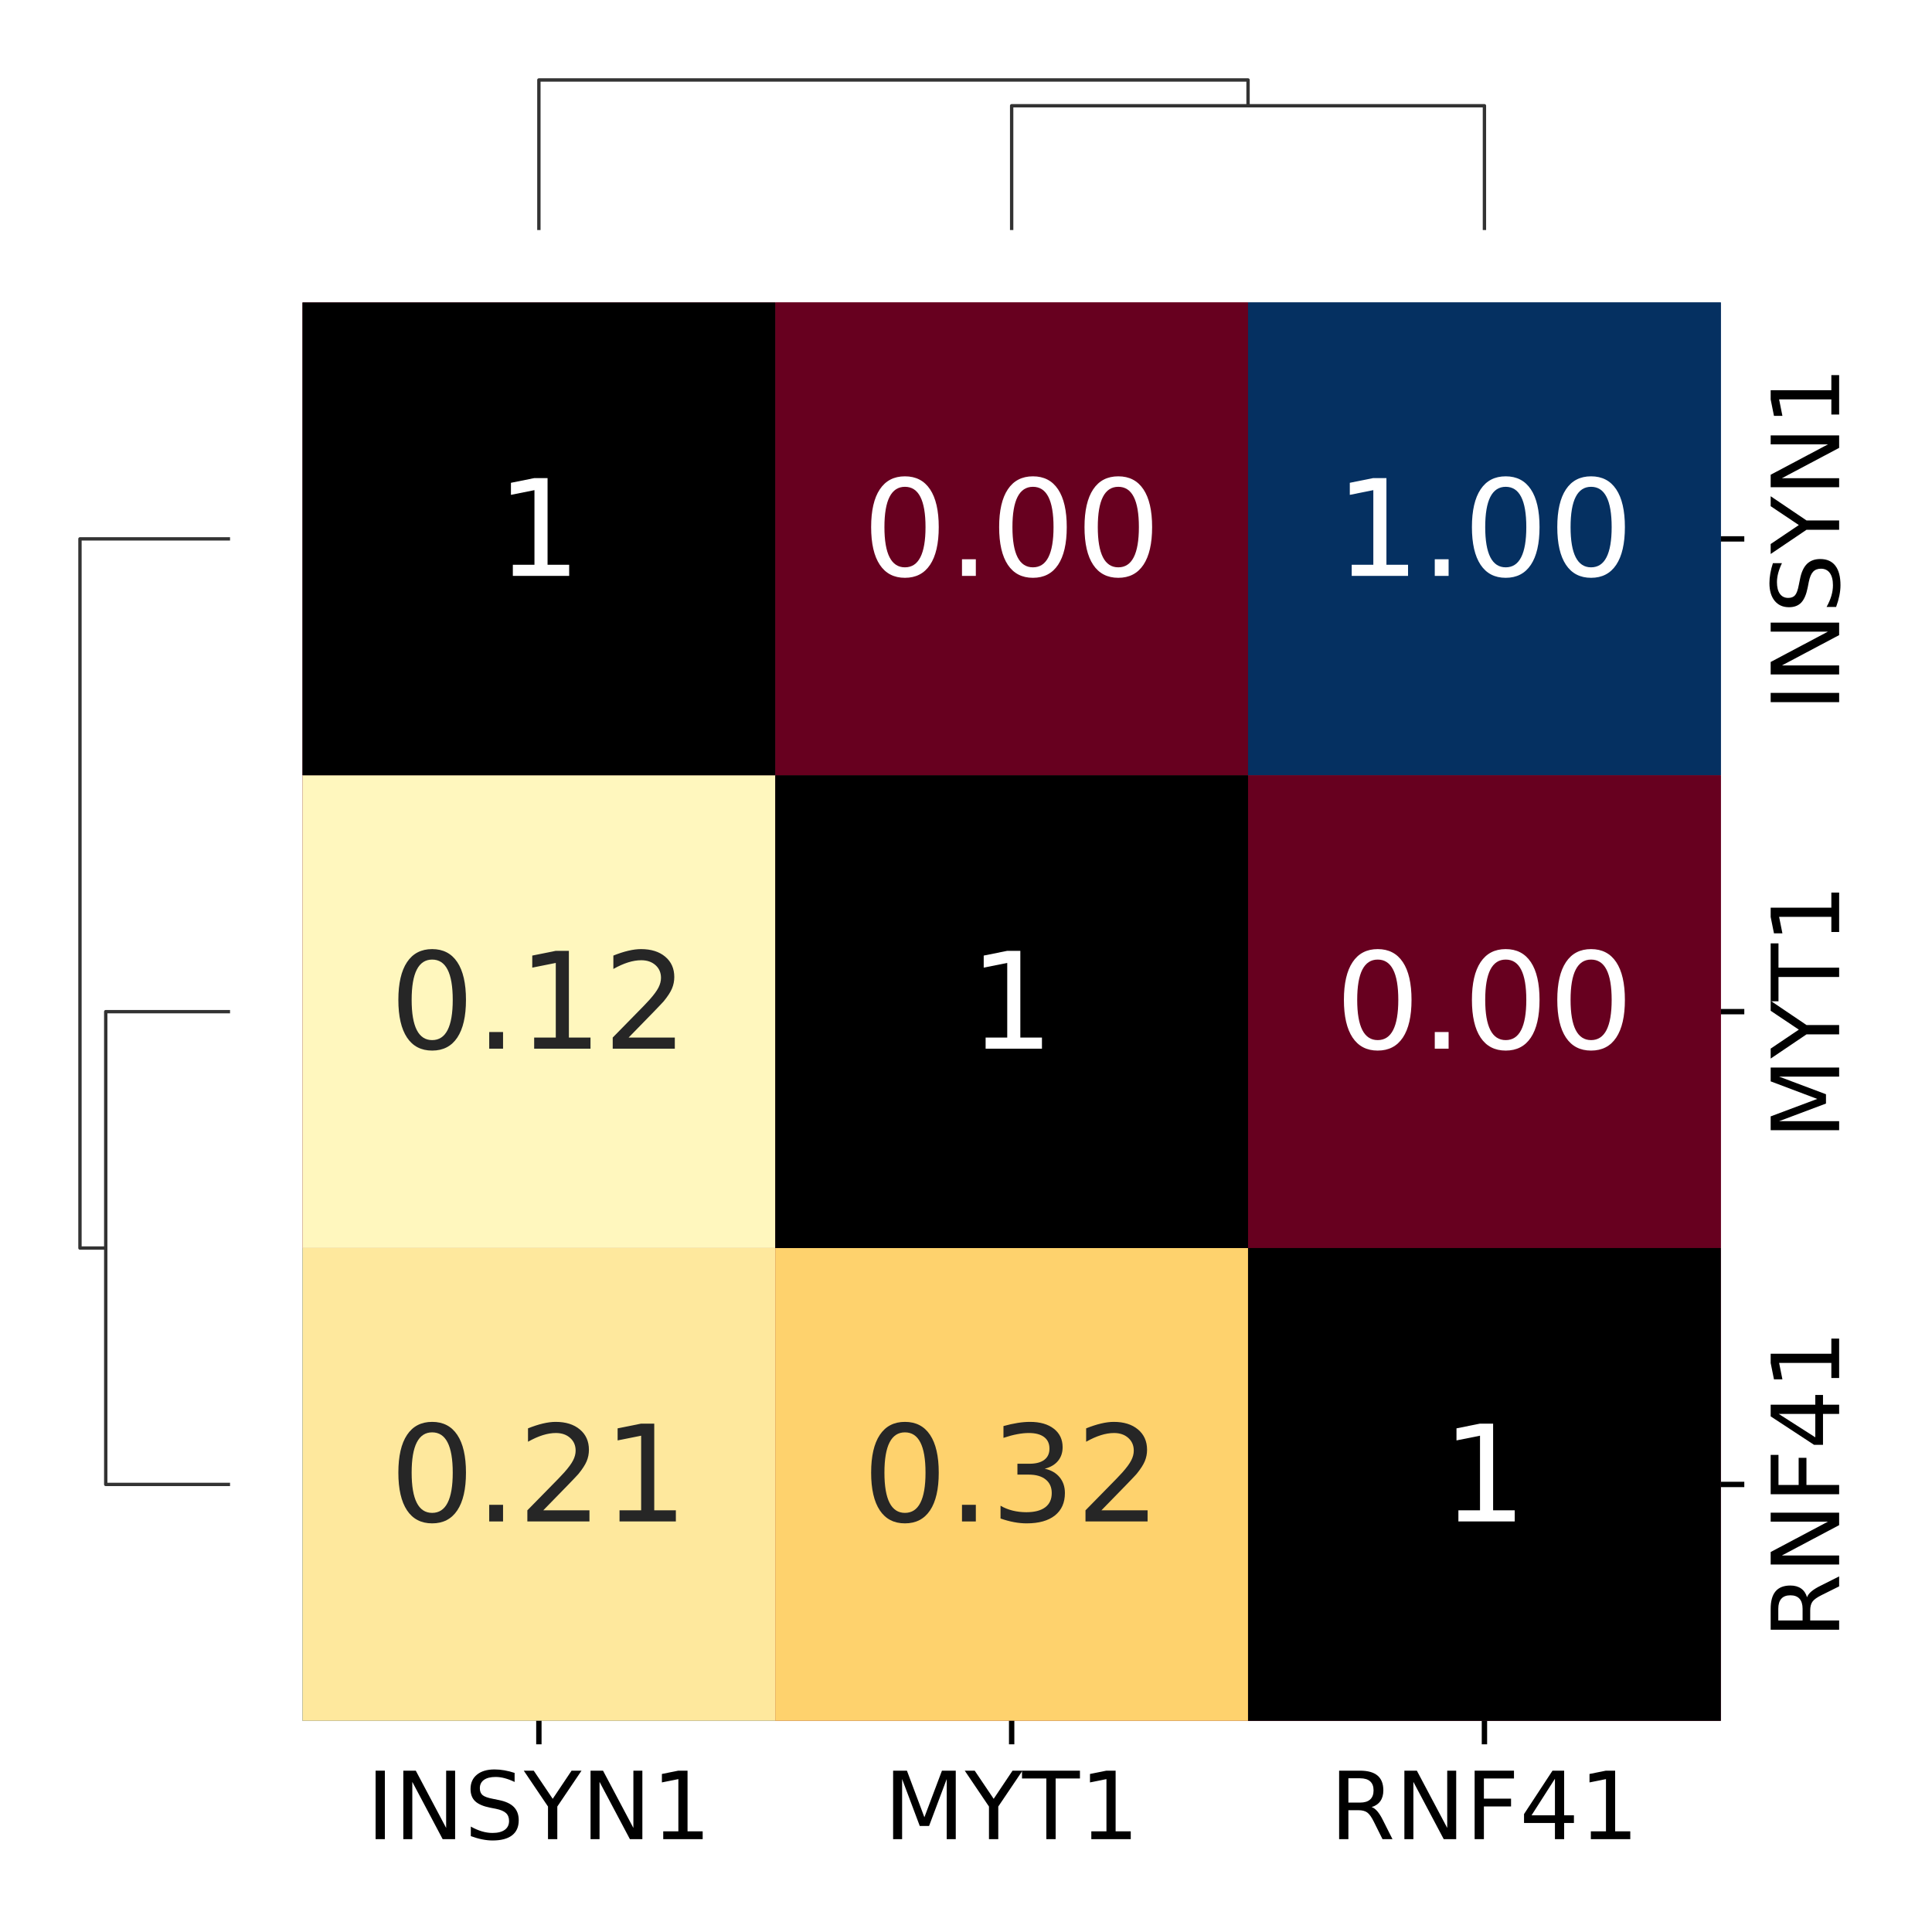
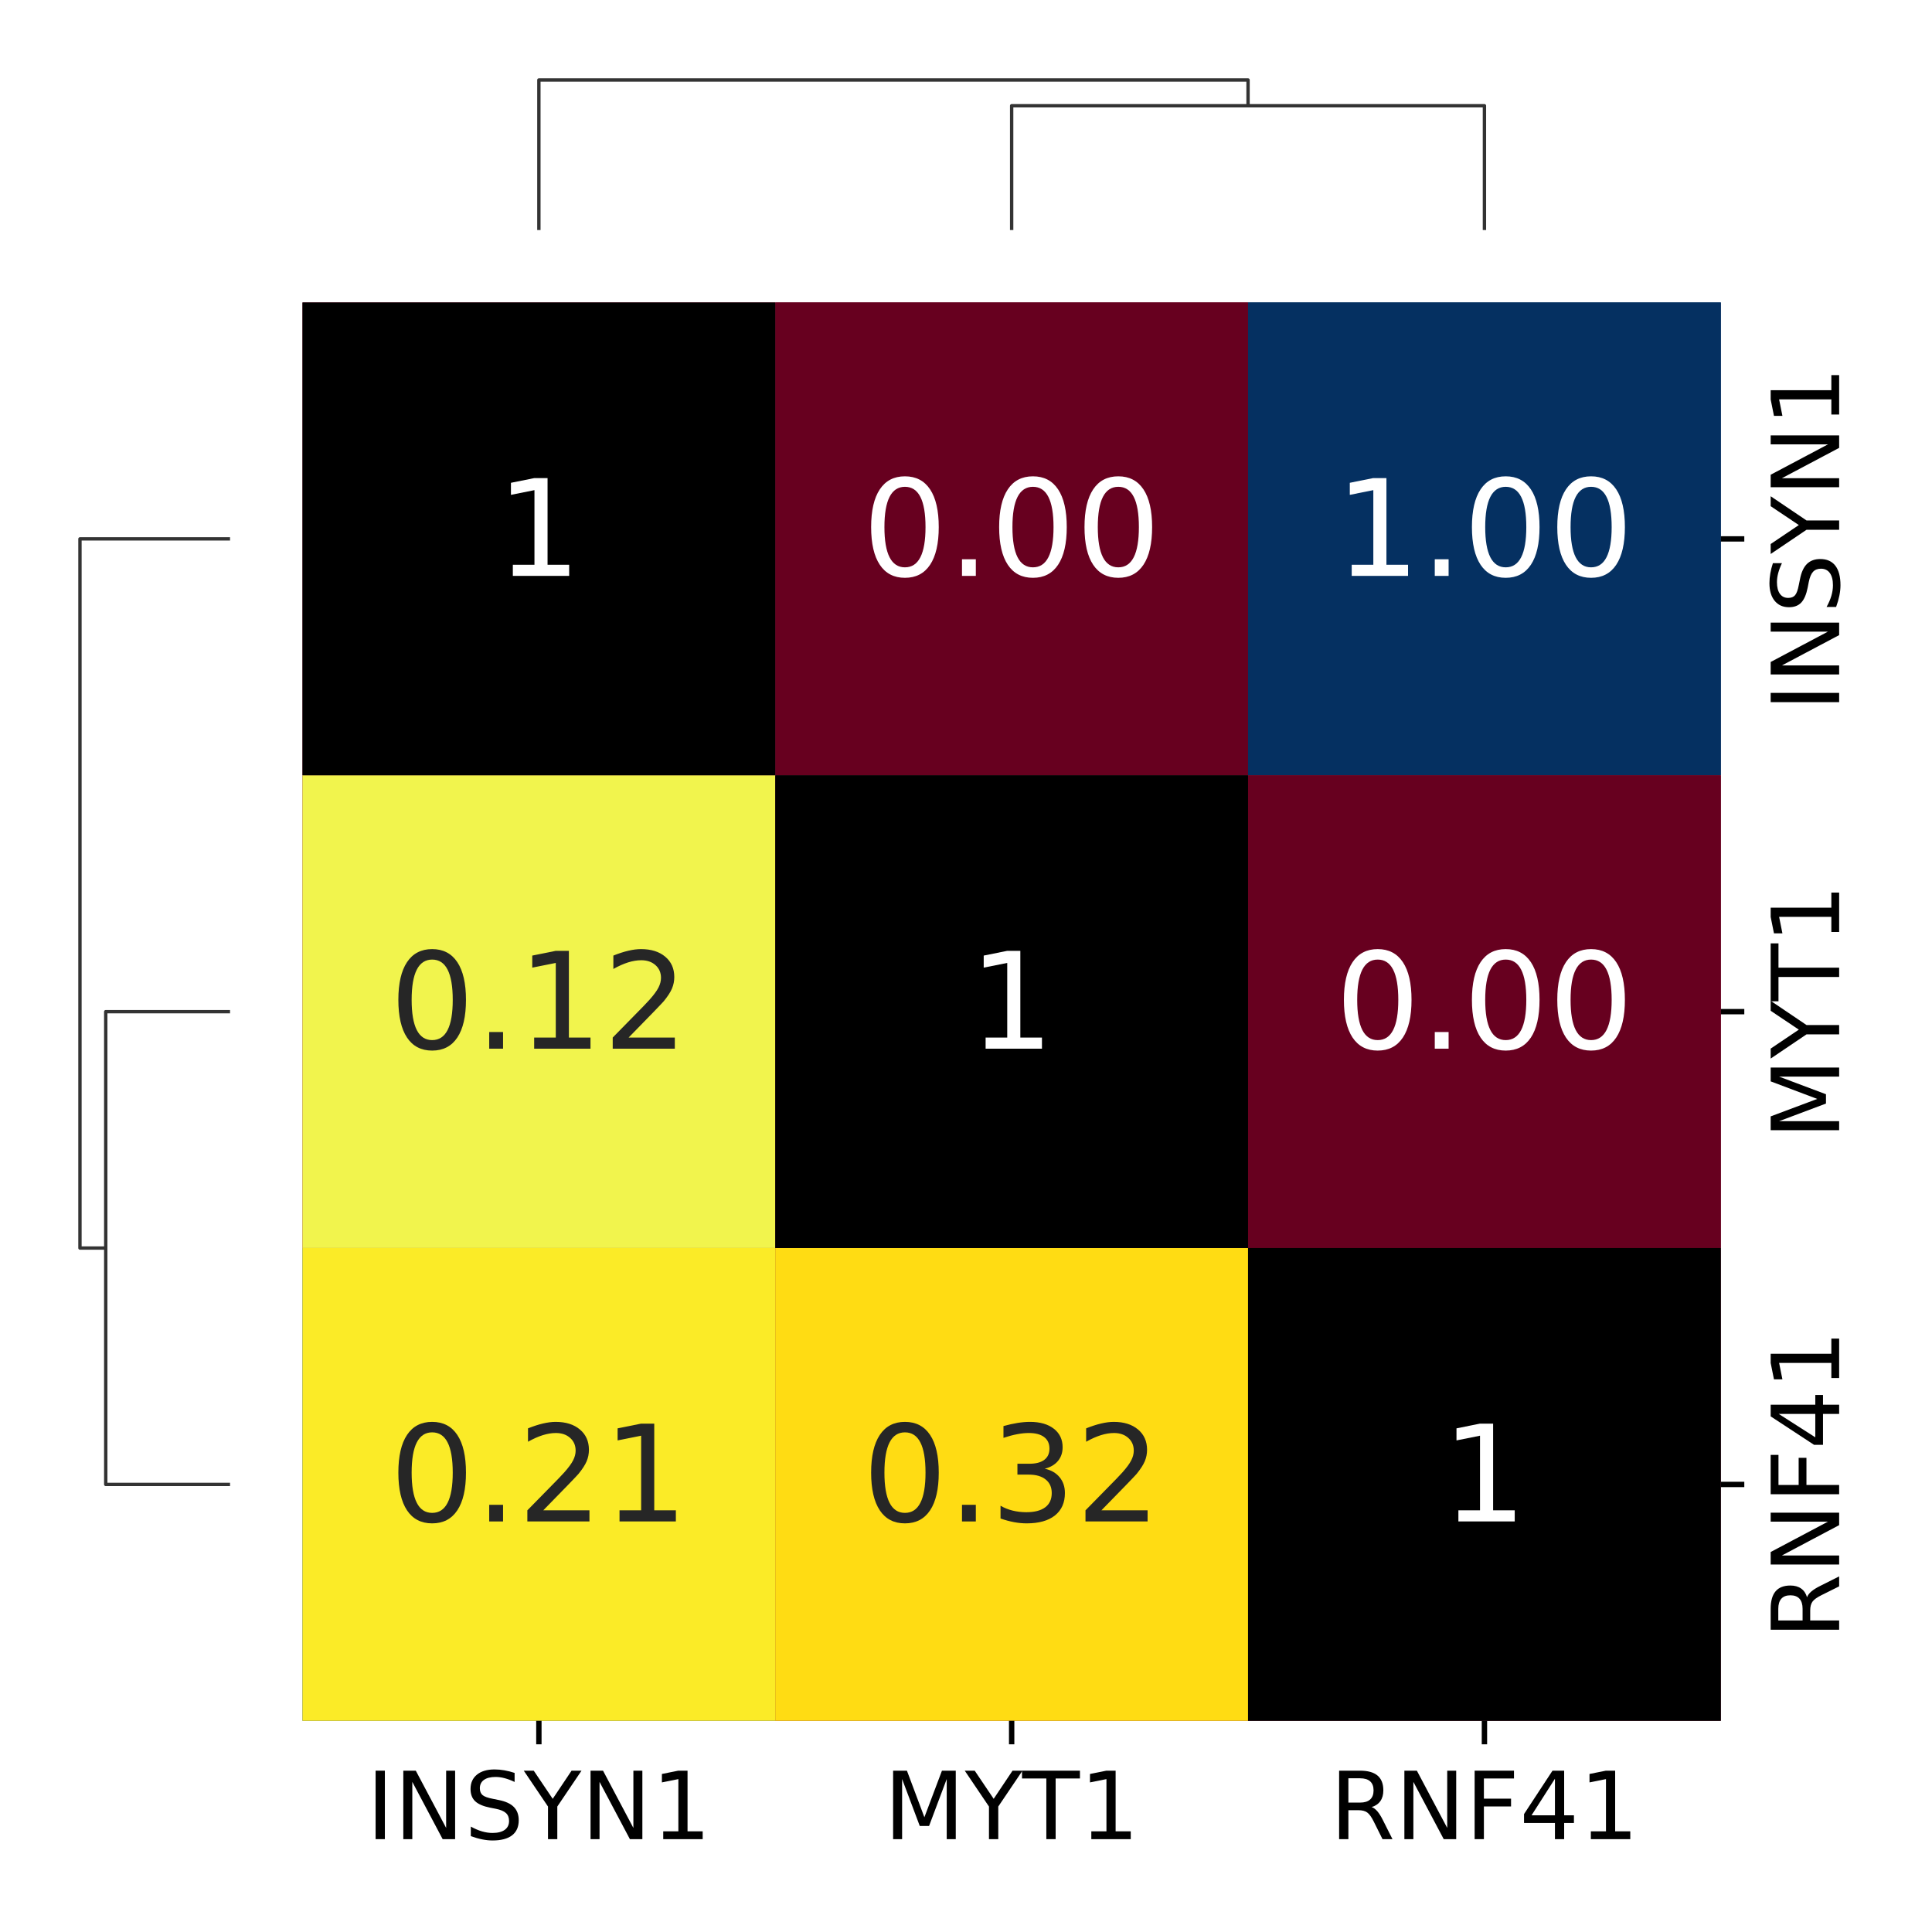
<svg xmlns="http://www.w3.org/2000/svg" xmlns:xlink="http://www.w3.org/1999/xlink" width="288pt" height="288pt" viewBox="0 0 288 288" version="1.1">
  <defs>
    <style type="text/css">*{stroke-linejoin: round; stroke-linecap: butt}</style>
  </defs>
  <g id="figure_1">
    <g id="patch_1">
      <path d="M 0 288  L 288 288  L 288 0  L 0 0  z " style="fill: #ffffff" />
    </g>
    <g id="axes_1">
      <g id="LineCollection_1">
-         <path d="M 34.292 150.806  L 15.763 150.806  L 15.763 221.282  L 34.292 221.282  " clip-path="url(#p7e69be11aa)" style="fill: none; stroke: #333333; stroke-width: 0.5" />
-         <path d="M 34.292 80.33  L 11.919 80.33  L 11.919 186.044  L 15.763 186.044  " clip-path="url(#p7e69be11aa)" style="fill: none; stroke: #333333; stroke-width: 0.5" />
+         <path d="M 34.292 150.806  L 15.763 150.806  L 15.763 221.282  L 34.292 221.282  " clip-path="url(#p4265478414)" style="fill: none; stroke: #333333; stroke-width: 0.5" />
+         <path d="M 34.292 80.33  L 11.919 80.33  L 11.919 186.044  L 15.763 186.044  " clip-path="url(#p4265478414)" style="fill: none; stroke: #333333; stroke-width: 0.5" />
      </g>
    </g>
    <g id="axes_2">
      <g id="LineCollection_2">
-         <path d="M 150.806 34.292  L 150.806 15.763  L 221.282 15.763  L 221.282 34.292  " clip-path="url(#pa22c79e405)" style="fill: none; stroke: #333333; stroke-width: 0.5" />
-         <path d="M 80.33 34.292  L 80.33 11.919  L 186.044 11.919  L 186.044 15.763  " clip-path="url(#pa22c79e405)" style="fill: none; stroke: #333333; stroke-width: 0.5" />
+         <path d="M 150.806 34.292  L 150.806 15.763  L 221.282 15.763  L 221.282 34.292  " clip-path="url(#pa27705b483)" style="fill: none; stroke: #333333; stroke-width: 0.5" />
+         <path d="M 80.33 34.292  L 80.33 11.919  L 186.044 11.919  L 186.044 15.763  " clip-path="url(#pa27705b483)" style="fill: none; stroke: #333333; stroke-width: 0.5" />
      </g>
    </g>
    <g id="axes_3">
      <g id="patch_2">
        <path d="M 45.092 256.52  L 256.52 256.52  L 256.52 45.092  L 45.092 45.092  z " style="fill: #ffffff" />
      </g>
      <g id="QuadMesh_1">
-         <path d="M 45.092 45.092  L 115.568 45.092  L 115.568 115.568  L 45.092 115.568  L 45.092 45.092  " clip-path="url(#p6d54eed066)" style="fill: #67001f" />
-         <path d="M 115.568 45.092  L 186.044 45.092  L 186.044 115.568  L 115.568 115.568  L 115.568 45.092  " clip-path="url(#p6d54eed066)" style="fill: #67001f" />
-         <path d="M 186.044 45.092  L 256.52 45.092  L 256.52 115.568  L 186.044 115.568  L 186.044 45.092  " clip-path="url(#p6d54eed066)" style="fill: #053061" />
-         <path d="M 45.092 115.568  L 115.568 115.568  L 115.568 186.044  L 45.092 186.044  L 45.092 115.568  " clip-path="url(#p6d54eed066)" style="fill: #67001f" />
-         <path d="M 115.568 115.568  L 186.044 115.568  L 186.044 186.044  L 115.568 186.044  L 115.568 115.568  " clip-path="url(#p6d54eed066)" style="fill: #67001f" />
-         <path d="M 186.044 115.568  L 256.52 115.568  L 256.52 186.044  L 186.044 186.044  L 186.044 115.568  " clip-path="url(#p6d54eed066)" style="fill: #67001f" />
-         <path d="M 45.092 186.044  L 115.568 186.044  L 115.568 256.52  L 45.092 256.52  L 45.092 186.044  " clip-path="url(#p6d54eed066)" style="fill: #053061" />
-         <path d="M 115.568 186.044  L 186.044 186.044  L 186.044 256.52  L 115.568 256.52  L 115.568 186.044  " clip-path="url(#p6d54eed066)" style="fill: #67001f" />
-         <path d="M 186.044 186.044  L 256.52 186.044  L 256.52 256.52  L 186.044 256.52  L 186.044 186.044  " clip-path="url(#p6d54eed066)" style="fill: #67001f" />
+         <path d="M 45.092 45.092  L 115.568 45.092  L 115.568 115.568  L 45.092 115.568  L 45.092 45.092  " clip-path="url(#p3779ebf0c8)" style="fill: #67001f" />
+         <path d="M 115.568 45.092  L 186.044 45.092  L 186.044 115.568  L 115.568 115.568  L 115.568 45.092  " clip-path="url(#p3779ebf0c8)" style="fill: #67001f" />
+         <path d="M 186.044 45.092  L 256.52 45.092  L 256.52 115.568  L 186.044 115.568  L 186.044 45.092  " clip-path="url(#p3779ebf0c8)" style="fill: #053061" />
+         <path d="M 45.092 115.568  L 115.568 115.568  L 115.568 186.044  L 45.092 186.044  L 45.092 115.568  " clip-path="url(#p3779ebf0c8)" style="fill: #67001f" />
+         <path d="M 115.568 115.568  L 186.044 115.568  L 186.044 186.044  L 115.568 186.044  L 115.568 115.568  " clip-path="url(#p3779ebf0c8)" style="fill: #67001f" />
+         <path d="M 186.044 115.568  L 256.52 115.568  L 256.52 186.044  L 186.044 186.044  L 186.044 115.568  " clip-path="url(#p3779ebf0c8)" style="fill: #67001f" />
+         <path d="M 45.092 186.044  L 115.568 186.044  L 115.568 256.52  L 45.092 256.52  L 45.092 186.044  " clip-path="url(#p3779ebf0c8)" style="fill: #053061" />
+         <path d="M 115.568 186.044  L 186.044 186.044  L 186.044 256.52  L 115.568 256.52  L 115.568 186.044  " clip-path="url(#p3779ebf0c8)" style="fill: #67001f" />
+         <path d="M 186.044 186.044  L 256.52 186.044  L 256.52 256.52  L 186.044 256.52  L 186.044 186.044  " clip-path="url(#p3779ebf0c8)" style="fill: #67001f" />
      </g>
      <g id="QuadMesh_2">
-         <path d="M 45.092 45.092  L 115.568 45.092  L 115.568 115.568  L 45.092 115.568  L 45.092 45.092  " clip-path="url(#p6d54eed066)" style="fill: none" />
-         <path d="M 115.568 45.092  L 186.044 45.092  L 186.044 115.568  L 115.568 115.568  L 115.568 45.092  " clip-path="url(#p6d54eed066)" style="fill: #67001f" />
-         <path d="M 186.044 45.092  L 256.52 45.092  L 256.52 115.568  L 186.044 115.568  L 186.044 45.092  " clip-path="url(#p6d54eed066)" style="fill: #053061" />
-         <path d="M 45.092 115.568  L 115.568 115.568  L 115.568 186.044  L 45.092 186.044  L 45.092 115.568  " clip-path="url(#p6d54eed066)" style="fill: none" />
-         <path d="M 115.568 115.568  L 186.044 115.568  L 186.044 186.044  L 115.568 186.044  L 115.568 115.568  " clip-path="url(#p6d54eed066)" style="fill: none" />
-         <path d="M 186.044 115.568  L 256.52 115.568  L 256.52 186.044  L 186.044 186.044  L 186.044 115.568  " clip-path="url(#p6d54eed066)" style="fill: #67001f" />
-         <path d="M 45.092 186.044  L 115.568 186.044  L 115.568 256.52  L 45.092 256.52  L 45.092 186.044  " clip-path="url(#p6d54eed066)" style="fill: none" />
-         <path d="M 115.568 186.044  L 186.044 186.044  L 186.044 256.52  L 115.568 256.52  L 115.568 186.044  " clip-path="url(#p6d54eed066)" style="fill: none" />
-         <path d="M 186.044 186.044  L 256.52 186.044  L 256.52 256.52  L 186.044 256.52  L 186.044 186.044  " clip-path="url(#p6d54eed066)" style="fill: none" />
+         <path d="M 45.092 45.092  L 115.568 45.092  L 115.568 115.568  L 45.092 115.568  L 45.092 45.092  " clip-path="url(#p3779ebf0c8)" style="fill: none" />
+         <path d="M 115.568 45.092  L 186.044 45.092  L 186.044 115.568  L 115.568 115.568  L 115.568 45.092  " clip-path="url(#p3779ebf0c8)" style="fill: #67001f" />
+         <path d="M 186.044 45.092  L 256.52 45.092  L 256.52 115.568  L 186.044 115.568  L 186.044 45.092  " clip-path="url(#p3779ebf0c8)" style="fill: #053061" />
+         <path d="M 45.092 115.568  L 115.568 115.568  L 115.568 186.044  L 45.092 186.044  L 45.092 115.568  " clip-path="url(#p3779ebf0c8)" style="fill: none" />
+         <path d="M 115.568 115.568  L 186.044 115.568  L 186.044 186.044  L 115.568 186.044  L 115.568 115.568  " clip-path="url(#p3779ebf0c8)" style="fill: none" />
+         <path d="M 186.044 115.568  L 256.52 115.568  L 256.52 186.044  L 186.044 186.044  L 186.044 115.568  " clip-path="url(#p3779ebf0c8)" style="fill: #67001f" />
+         <path d="M 45.092 186.044  L 115.568 186.044  L 115.568 256.52  L 45.092 256.52  L 45.092 186.044  " clip-path="url(#p3779ebf0c8)" style="fill: none" />
+         <path d="M 115.568 186.044  L 186.044 186.044  L 186.044 256.52  L 115.568 256.52  L 115.568 186.044  " clip-path="url(#p3779ebf0c8)" style="fill: none" />
+         <path d="M 186.044 186.044  L 256.52 186.044  L 256.52 256.52  L 186.044 256.52  L 186.044 186.044  " clip-path="url(#p3779ebf0c8)" style="fill: none" />
      </g>
      <g id="QuadMesh_3">
-         <path d="M 45.092 45.092  L 115.568 45.092  L 115.568 115.568  L 45.092 115.568  L 45.092 45.092  " clip-path="url(#p6d54eed066)" style="fill: none" />
-         <path d="M 115.568 45.092  L 186.044 45.092  L 186.044 115.568  L 115.568 115.568  L 115.568 45.092  " clip-path="url(#p6d54eed066)" style="fill: none" />
-         <path d="M 186.044 45.092  L 256.52 45.092  L 256.52 115.568  L 186.044 115.568  L 186.044 45.092  " clip-path="url(#p6d54eed066)" style="fill: none" />
-         <path d="M 45.092 115.568  L 115.568 115.568  L 115.568 186.044  L 45.092 186.044  L 45.092 115.568  " clip-path="url(#p6d54eed066)" style="fill: #fff7be" />
-         <path d="M 115.568 115.568  L 186.044 115.568  L 186.044 186.044  L 115.568 186.044  L 115.568 115.568  " clip-path="url(#p6d54eed066)" style="fill: none" />
-         <path d="M 186.044 115.568  L 256.52 115.568  L 256.52 186.044  L 186.044 186.044  L 186.044 115.568  " clip-path="url(#p6d54eed066)" style="fill: none" />
-         <path d="M 45.092 186.044  L 115.568 186.044  L 115.568 256.52  L 45.092 256.52  L 45.092 186.044  " clip-path="url(#p6d54eed066)" style="fill: #fee89d" />
-         <path d="M 115.568 186.044  L 186.044 186.044  L 186.044 256.52  L 115.568 256.52  L 115.568 186.044  " clip-path="url(#p6d54eed066)" style="fill: #fed26d" />
-         <path d="M 186.044 186.044  L 256.52 186.044  L 256.52 256.52  L 186.044 256.52  L 186.044 186.044  " clip-path="url(#p6d54eed066)" style="fill: none" />
+         <path d="M 45.092 45.092  L 115.568 45.092  L 115.568 115.568  L 45.092 115.568  L 45.092 45.092  " clip-path="url(#p3779ebf0c8)" style="fill: none" />
+         <path d="M 115.568 45.092  L 186.044 45.092  L 186.044 115.568  L 115.568 115.568  L 115.568 45.092  " clip-path="url(#p3779ebf0c8)" style="fill: none" />
+         <path d="M 186.044 45.092  L 256.52 45.092  L 256.52 115.568  L 186.044 115.568  L 186.044 45.092  " clip-path="url(#p3779ebf0c8)" style="fill: none" />
+         <path d="M 45.092 115.568  L 115.568 115.568  L 115.568 186.044  L 45.092 186.044  L 45.092 115.568  " clip-path="url(#p3779ebf0c8)" style="fill: #f1f44d" />
+         <path d="M 115.568 115.568  L 186.044 115.568  L 186.044 186.044  L 115.568 186.044  L 115.568 115.568  " clip-path="url(#p3779ebf0c8)" style="fill: none" />
+         <path d="M 186.044 115.568  L 256.52 115.568  L 256.52 186.044  L 186.044 186.044  L 186.044 115.568  " clip-path="url(#p3779ebf0c8)" style="fill: none" />
+         <path d="M 45.092 186.044  L 115.568 186.044  L 115.568 256.52  L 45.092 256.52  L 45.092 186.044  " clip-path="url(#p3779ebf0c8)" style="fill: #fbeb27" />
+         <path d="M 115.568 186.044  L 186.044 186.044  L 186.044 256.52  L 115.568 256.52  L 115.568 186.044  " clip-path="url(#p3779ebf0c8)" style="fill: #ffdc13" />
+         <path d="M 186.044 186.044  L 256.52 186.044  L 256.52 256.52  L 186.044 256.52  L 186.044 186.044  " clip-path="url(#p3779ebf0c8)" style="fill: none" />
      </g>
      <g id="QuadMesh_4">
-         <path d="M 45.092 45.092  L 115.568 45.092  L 115.568 115.568  L 45.092 115.568  L 45.092 45.092  " clip-path="url(#p6d54eed066)" />
-         <path d="M 115.568 45.092  L 186.044 45.092  L 186.044 115.568  L 115.568 115.568  L 115.568 45.092  " clip-path="url(#p6d54eed066)" style="fill: none" />
-         <path d="M 186.044 45.092  L 256.52 45.092  L 256.52 115.568  L 186.044 115.568  L 186.044 45.092  " clip-path="url(#p6d54eed066)" style="fill: none" />
-         <path d="M 45.092 115.568  L 115.568 115.568  L 115.568 186.044  L 45.092 186.044  L 45.092 115.568  " clip-path="url(#p6d54eed066)" style="fill: none" />
-         <path d="M 115.568 115.568  L 186.044 115.568  L 186.044 186.044  L 115.568 186.044  L 115.568 115.568  " clip-path="url(#p6d54eed066)" />
-         <path d="M 186.044 115.568  L 256.52 115.568  L 256.52 186.044  L 186.044 186.044  L 186.044 115.568  " clip-path="url(#p6d54eed066)" style="fill: none" />
-         <path d="M 45.092 186.044  L 115.568 186.044  L 115.568 256.52  L 45.092 256.52  L 45.092 186.044  " clip-path="url(#p6d54eed066)" style="fill: none" />
-         <path d="M 115.568 186.044  L 186.044 186.044  L 186.044 256.52  L 115.568 256.52  L 115.568 186.044  " clip-path="url(#p6d54eed066)" style="fill: none" />
-         <path d="M 186.044 186.044  L 256.52 186.044  L 256.52 256.52  L 186.044 256.52  L 186.044 186.044  " clip-path="url(#p6d54eed066)" />
+         <path d="M 45.092 45.092  L 115.568 45.092  L 115.568 115.568  L 45.092 115.568  L 45.092 45.092  " clip-path="url(#p3779ebf0c8)" />
+         <path d="M 115.568 45.092  L 186.044 45.092  L 186.044 115.568  L 115.568 115.568  L 115.568 45.092  " clip-path="url(#p3779ebf0c8)" style="fill: none" />
+         <path d="M 186.044 45.092  L 256.52 45.092  L 256.52 115.568  L 186.044 115.568  L 186.044 45.092  " clip-path="url(#p3779ebf0c8)" style="fill: none" />
+         <path d="M 45.092 115.568  L 115.568 115.568  L 115.568 186.044  L 45.092 186.044  L 45.092 115.568  " clip-path="url(#p3779ebf0c8)" style="fill: none" />
+         <path d="M 115.568 115.568  L 186.044 115.568  L 186.044 186.044  L 115.568 186.044  L 115.568 115.568  " clip-path="url(#p3779ebf0c8)" />
+         <path d="M 186.044 115.568  L 256.52 115.568  L 256.52 186.044  L 186.044 186.044  L 186.044 115.568  " clip-path="url(#p3779ebf0c8)" style="fill: none" />
+         <path d="M 45.092 186.044  L 115.568 186.044  L 115.568 256.52  L 45.092 256.52  L 45.092 186.044  " clip-path="url(#p3779ebf0c8)" style="fill: none" />
+         <path d="M 115.568 186.044  L 186.044 186.044  L 186.044 256.52  L 115.568 256.52  L 115.568 186.044  " clip-path="url(#p3779ebf0c8)" style="fill: none" />
+         <path d="M 186.044 186.044  L 256.52 186.044  L 256.52 256.52  L 186.044 256.52  L 186.044 186.044  " clip-path="url(#p3779ebf0c8)" />
      </g>
      <g id="matplotlib.axis_1">
        <g id="xtick_1">
          <g id="line2d_1">
            <defs>
-               <path id="ma45886c2b1" d="M 0 0  L 0 3.5  " style="stroke: #000000; stroke-width: 0.8" />
+               <path id="mb183c6eb29" d="M 0 0  L 0 3.5  " style="stroke: #000000; stroke-width: 0.8" />
            </defs>
            <g>
-               <use xlink:href="#ma45886c2b1" x="80.33" y="256.52" style="stroke: #000000; stroke-width: 0.8" />
+               <use xlink:href="#mb183c6eb29" x="80.33" y="256.52" style="stroke: #000000; stroke-width: 0.8" />
            </g>
          </g>
          <g id="text_1">
            <g transform="translate(54.61812 274.1578) scale(0.14 -0.14)">
              <defs>
                <path id="DejaVuSans-49" d="M 628 4666  L 1259 4666  L 1259 0  L 628 0  L 628 4666  z " transform="scale(0.015625)" />
                <path id="DejaVuSans-4e" d="M 628 4666  L 1478 4666  L 3547 763  L 3547 4666  L 4159 4666  L 4159 0  L 3309 0  L 1241 3903  L 1241 0  L 628 0  L 628 4666  z " transform="scale(0.015625)" />
                <path id="DejaVuSans-53" d="M 3425 4513  L 3425 3897  Q 3066 4069 2747 4153  Q 2428 4238 2131 4238  Q 1616 4238 1336 4038  Q 1056 3838 1056 3469  Q 1056 3159 1242 3001  Q 1428 2844 1947 2747  L 2328 2669  Q 3034 2534 3370 2195  Q 3706 1856 3706 1288  Q 3706 609 3251 259  Q 2797 -91 1919 -91  Q 1588 -91 1214 -16  Q 841 59 441 206  L 441 856  Q 825 641 1194 531  Q 1563 422 1919 422  Q 2459 422 2753 634  Q 3047 847 3047 1241  Q 3047 1584 2836 1778  Q 2625 1972 2144 2069  L 1759 2144  Q 1053 2284 737 2584  Q 422 2884 422 3419  Q 422 4038 858 4394  Q 1294 4750 2059 4750  Q 2388 4750 2728 4690  Q 3069 4631 3425 4513  z " transform="scale(0.015625)" />
                <path id="DejaVuSans-59" d="M -13 4666  L 666 4666  L 1959 2747  L 3244 4666  L 3922 4666  L 2272 2222  L 2272 0  L 1638 0  L 1638 2222  L -13 4666  z " transform="scale(0.015625)" />
                <path id="DejaVuSans-31" d="M 794 531  L 1825 531  L 1825 4091  L 703 3866  L 703 4441  L 1819 4666  L 2450 4666  L 2450 531  L 3481 531  L 3481 0  L 794 0  L 794 531  z " transform="scale(0.015625)" />
              </defs>
              <use xlink:href="#DejaVuSans-49" />
              <use xlink:href="#DejaVuSans-4e" x="29.492" />
              <use xlink:href="#DejaVuSans-53" x="104.297" />
              <use xlink:href="#DejaVuSans-59" x="167.773" />
              <use xlink:href="#DejaVuSans-4e" x="228.857" />
              <use xlink:href="#DejaVuSans-31" x="303.662" />
            </g>
          </g>
        </g>
        <g id="xtick_2">
          <g id="line2d_2">
            <g>
-               <use xlink:href="#ma45886c2b1" x="150.806" y="256.52" style="stroke: #000000; stroke-width: 0.8" />
+               <use xlink:href="#mb183c6eb29" x="150.806" y="256.52" style="stroke: #000000; stroke-width: 0.8" />
            </g>
          </g>
          <g id="text_2">
            <g transform="translate(131.7616 274.1578) scale(0.14 -0.14)">
              <defs>
                <path id="DejaVuSans-4d" d="M 628 4666  L 1569 4666  L 2759 1491  L 3956 4666  L 4897 4666  L 4897 0  L 4281 0  L 4281 4097  L 3078 897  L 2444 897  L 1241 4097  L 1241 0  L 628 0  L 628 4666  z " transform="scale(0.015625)" />
                <path id="DejaVuSans-54" d="M -19 4666  L 3928 4666  L 3928 4134  L 2272 4134  L 2272 0  L 1638 0  L 1638 4134  L -19 4134  L -19 4666  z " transform="scale(0.015625)" />
              </defs>
              <use xlink:href="#DejaVuSans-4d" />
              <use xlink:href="#DejaVuSans-59" x="86.279" />
              <use xlink:href="#DejaVuSans-54" x="147.363" />
              <use xlink:href="#DejaVuSans-31" x="208.447" />
            </g>
          </g>
        </g>
        <g id="xtick_3">
          <g id="line2d_3">
            <g>
-               <use xlink:href="#ma45886c2b1" x="221.282" y="256.52" style="stroke: #000000; stroke-width: 0.8" />
+               <use xlink:href="#mb183c6eb29" x="221.282" y="256.52" style="stroke: #000000; stroke-width: 0.8" />
            </g>
          </g>
          <g id="text_3">
            <g transform="translate(198.2476 274.1578) scale(0.14 -0.14)">
              <defs>
                <path id="DejaVuSans-52" d="M 2841 2188  Q 3044 2119 3236 1894  Q 3428 1669 3622 1275  L 4263 0  L 3584 0  L 2988 1197  Q 2756 1666 2539 1819  Q 2322 1972 1947 1972  L 1259 1972  L 1259 0  L 628 0  L 628 4666  L 2053 4666  Q 2853 4666 3247 4331  Q 3641 3997 3641 3322  Q 3641 2881 3436 2590  Q 3231 2300 2841 2188  z M 1259 4147  L 1259 2491  L 2053 2491  Q 2509 2491 2742 2702  Q 2975 2913 2975 3322  Q 2975 3731 2742 3939  Q 2509 4147 2053 4147  L 1259 4147  z " transform="scale(0.015625)" />
                <path id="DejaVuSans-46" d="M 628 4666  L 3309 4666  L 3309 4134  L 1259 4134  L 1259 2759  L 3109 2759  L 3109 2228  L 1259 2228  L 1259 0  L 628 0  L 628 4666  z " transform="scale(0.015625)" />
                <path id="DejaVuSans-34" d="M 2419 4116  L 825 1625  L 2419 1625  L 2419 4116  z M 2253 4666  L 3047 4666  L 3047 1625  L 3713 1625  L 3713 1100  L 3047 1100  L 3047 0  L 2419 0  L 2419 1100  L 313 1100  L 313 1709  L 2253 4666  z " transform="scale(0.015625)" />
              </defs>
              <use xlink:href="#DejaVuSans-52" />
              <use xlink:href="#DejaVuSans-4e" x="69.482" />
              <use xlink:href="#DejaVuSans-46" x="144.287" />
              <use xlink:href="#DejaVuSans-34" x="201.807" />
              <use xlink:href="#DejaVuSans-31" x="265.43" />
            </g>
          </g>
        </g>
      </g>
      <g id="matplotlib.axis_2">
        <g id="ytick_1">
          <g id="line2d_4">
            <defs>
-               <path id="m01fdbae869" d="M 0 0  L 3.5 0  " style="stroke: #000000; stroke-width: 0.8" />
+               <path id="m355d39c031" d="M 0 0  L 3.5 0  " style="stroke: #000000; stroke-width: 0.8" />
            </defs>
            <g>
-               <use xlink:href="#m01fdbae869" x="256.52" y="80.33" style="stroke: #000000; stroke-width: 0.8" />
+               <use xlink:href="#m355d39c031" x="256.52" y="80.33" style="stroke: #000000; stroke-width: 0.8" />
            </g>
          </g>
          <g id="text_4">
            <g transform="translate(274.1578 106.0419) rotate(-90) scale(0.14 -0.14)">
              <use xlink:href="#DejaVuSans-49" />
              <use xlink:href="#DejaVuSans-4e" x="29.492" />
              <use xlink:href="#DejaVuSans-53" x="104.297" />
              <use xlink:href="#DejaVuSans-59" x="167.773" />
              <use xlink:href="#DejaVuSans-4e" x="228.857" />
              <use xlink:href="#DejaVuSans-31" x="303.662" />
            </g>
          </g>
        </g>
        <g id="ytick_2">
          <g id="line2d_5">
            <g>
-               <use xlink:href="#m01fdbae869" x="256.52" y="150.806" style="stroke: #000000; stroke-width: 0.8" />
+               <use xlink:href="#m355d39c031" x="256.52" y="150.806" style="stroke: #000000; stroke-width: 0.8" />
            </g>
          </g>
          <g id="text_5">
            <g transform="translate(274.1578 169.8504) rotate(-90) scale(0.14 -0.14)">
              <use xlink:href="#DejaVuSans-4d" />
              <use xlink:href="#DejaVuSans-59" x="86.279" />
              <use xlink:href="#DejaVuSans-54" x="147.363" />
              <use xlink:href="#DejaVuSans-31" x="208.447" />
            </g>
          </g>
        </g>
        <g id="ytick_3">
          <g id="line2d_6">
            <g>
-               <use xlink:href="#m01fdbae869" x="256.52" y="221.282" style="stroke: #000000; stroke-width: 0.8" />
+               <use xlink:href="#m355d39c031" x="256.52" y="221.282" style="stroke: #000000; stroke-width: 0.8" />
            </g>
          </g>
          <g id="text_6">
            <g transform="translate(274.1578 244.3164) rotate(-90) scale(0.14 -0.14)">
              <use xlink:href="#DejaVuSans-52" />
              <use xlink:href="#DejaVuSans-4e" x="69.482" />
              <use xlink:href="#DejaVuSans-46" x="144.287" />
              <use xlink:href="#DejaVuSans-34" x="201.807" />
              <use xlink:href="#DejaVuSans-31" x="265.43" />
            </g>
          </g>
        </g>
      </g>
      <g id="text_7">
        <g style="fill: #ffffff" transform="translate(128.5404 85.84875) scale(0.2 -0.2)">
          <defs>
            <path id="DejaVuSans-30" d="M 2034 4250  Q 1547 4250 1301 3770  Q 1056 3291 1056 2328  Q 1056 1369 1301 889  Q 1547 409 2034 409  Q 2525 409 2770 889  Q 3016 1369 3016 2328  Q 3016 3291 2770 3770  Q 2525 4250 2034 4250  z M 2034 4750  Q 2819 4750 3233 4129  Q 3647 3509 3647 2328  Q 3647 1150 3233 529  Q 2819 -91 2034 -91  Q 1250 -91 836 529  Q 422 1150 422 2328  Q 422 3509 836 4129  Q 1250 4750 2034 4750  z " transform="scale(0.015625)" />
            <path id="DejaVuSans-2e" d="M 684 794  L 1344 794  L 1344 0  L 684 0  L 684 794  z " transform="scale(0.015625)" />
          </defs>
          <use xlink:href="#DejaVuSans-30" />
          <use xlink:href="#DejaVuSans-2e" x="63.623" />
          <use xlink:href="#DejaVuSans-30" x="95.41" />
          <use xlink:href="#DejaVuSans-30" x="159.033" />
        </g>
      </g>
      <g id="text_8">
        <g style="fill: #ffffff" transform="translate(199.0164 85.84875) scale(0.2 -0.2)">
          <use xlink:href="#DejaVuSans-31" />
          <use xlink:href="#DejaVuSans-2e" x="63.623" />
          <use xlink:href="#DejaVuSans-30" x="95.41" />
          <use xlink:href="#DejaVuSans-30" x="159.033" />
        </g>
      </g>
      <g id="text_9">
        <g style="fill: #ffffff" transform="translate(199.0164 156.3247) scale(0.2 -0.2)">
          <use xlink:href="#DejaVuSans-30" />
          <use xlink:href="#DejaVuSans-2e" x="63.623" />
          <use xlink:href="#DejaVuSans-30" x="95.41" />
          <use xlink:href="#DejaVuSans-30" x="159.033" />
        </g>
      </g>
      <g id="text_10">
        <g style="fill: #262626" transform="translate(58.06437 156.3247) scale(0.2 -0.2)">
          <defs>
            <path id="DejaVuSans-32" d="M 1228 531  L 3431 531  L 3431 0  L 469 0  L 469 531  Q 828 903 1448 1529  Q 2069 2156 2228 2338  Q 2531 2678 2651 2914  Q 2772 3150 2772 3378  Q 2772 3750 2511 3984  Q 2250 4219 1831 4219  Q 1534 4219 1204 4116  Q 875 4013 500 3803  L 500 4441  Q 881 4594 1212 4672  Q 1544 4750 1819 4750  Q 2544 4750 2975 4387  Q 3406 4025 3406 3419  Q 3406 3131 3298 2873  Q 3191 2616 2906 2266  Q 2828 2175 2409 1742  Q 1991 1309 1228 531  z " transform="scale(0.015625)" />
          </defs>
          <use xlink:href="#DejaVuSans-30" />
          <use xlink:href="#DejaVuSans-2e" x="63.623" />
          <use xlink:href="#DejaVuSans-31" x="95.41" />
          <use xlink:href="#DejaVuSans-32" x="159.033" />
        </g>
      </g>
      <g id="text_11">
        <g style="fill: #262626" transform="translate(58.06437 226.8007) scale(0.2 -0.2)">
          <use xlink:href="#DejaVuSans-30" />
          <use xlink:href="#DejaVuSans-2e" x="63.623" />
          <use xlink:href="#DejaVuSans-32" x="95.41" />
          <use xlink:href="#DejaVuSans-31" x="159.033" />
        </g>
      </g>
      <g id="text_12">
        <g style="fill: #262626" transform="translate(128.5404 226.8007) scale(0.2 -0.2)">
          <defs>
            <path id="DejaVuSans-33" d="M 2597 2516  Q 3050 2419 3304 2112  Q 3559 1806 3559 1356  Q 3559 666 3084 287  Q 2609 -91 1734 -91  Q 1441 -91 1130 -33  Q 819 25 488 141  L 488 750  Q 750 597 1062 519  Q 1375 441 1716 441  Q 2309 441 2620 675  Q 2931 909 2931 1356  Q 2931 1769 2642 2001  Q 2353 2234 1838 2234  L 1294 2234  L 1294 2753  L 1863 2753  Q 2328 2753 2575 2939  Q 2822 3125 2822 3475  Q 2822 3834 2567 4026  Q 2313 4219 1838 4219  Q 1578 4219 1281 4162  Q 984 4106 628 3988  L 628 4550  Q 988 4650 1302 4700  Q 1616 4750 1894 4750  Q 2613 4750 3031 4423  Q 3450 4097 3450 3541  Q 3450 3153 3228 2886  Q 3006 2619 2597 2516  z " transform="scale(0.015625)" />
          </defs>
          <use xlink:href="#DejaVuSans-30" />
          <use xlink:href="#DejaVuSans-2e" x="63.623" />
          <use xlink:href="#DejaVuSans-33" x="95.41" />
          <use xlink:href="#DejaVuSans-32" x="159.033" />
        </g>
      </g>
      <g id="text_13">
        <g style="fill: #ffffff" transform="translate(73.9675 85.84875) scale(0.2 -0.2)">
          <use xlink:href="#DejaVuSans-31" />
        </g>
      </g>
      <g id="text_14">
        <g style="fill: #ffffff" transform="translate(144.4435 156.3247) scale(0.2 -0.2)">
          <use xlink:href="#DejaVuSans-31" />
        </g>
      </g>
      <g id="text_15">
        <g style="fill: #ffffff" transform="translate(214.9195 226.8007) scale(0.2 -0.2)">
          <use xlink:href="#DejaVuSans-31" />
        </g>
      </g>
    </g>
  </g>
  <defs>
-     <clipPath id="p7e69be11aa">
+     <clipPath id="p4265478414">
      <rect x="10.8" y="45.092" width="23.492" height="211.428" />
    </clipPath>
-     <clipPath id="pa22c79e405">
+     <clipPath id="pa27705b483">
      <rect x="45.092" y="10.8" width="211.428" height="23.492" />
    </clipPath>
-     <clipPath id="p6d54eed066">
+     <clipPath id="p3779ebf0c8">
      <rect x="45.092" y="45.092" width="211.428" height="211.428" />
    </clipPath>
  </defs>
</svg>
